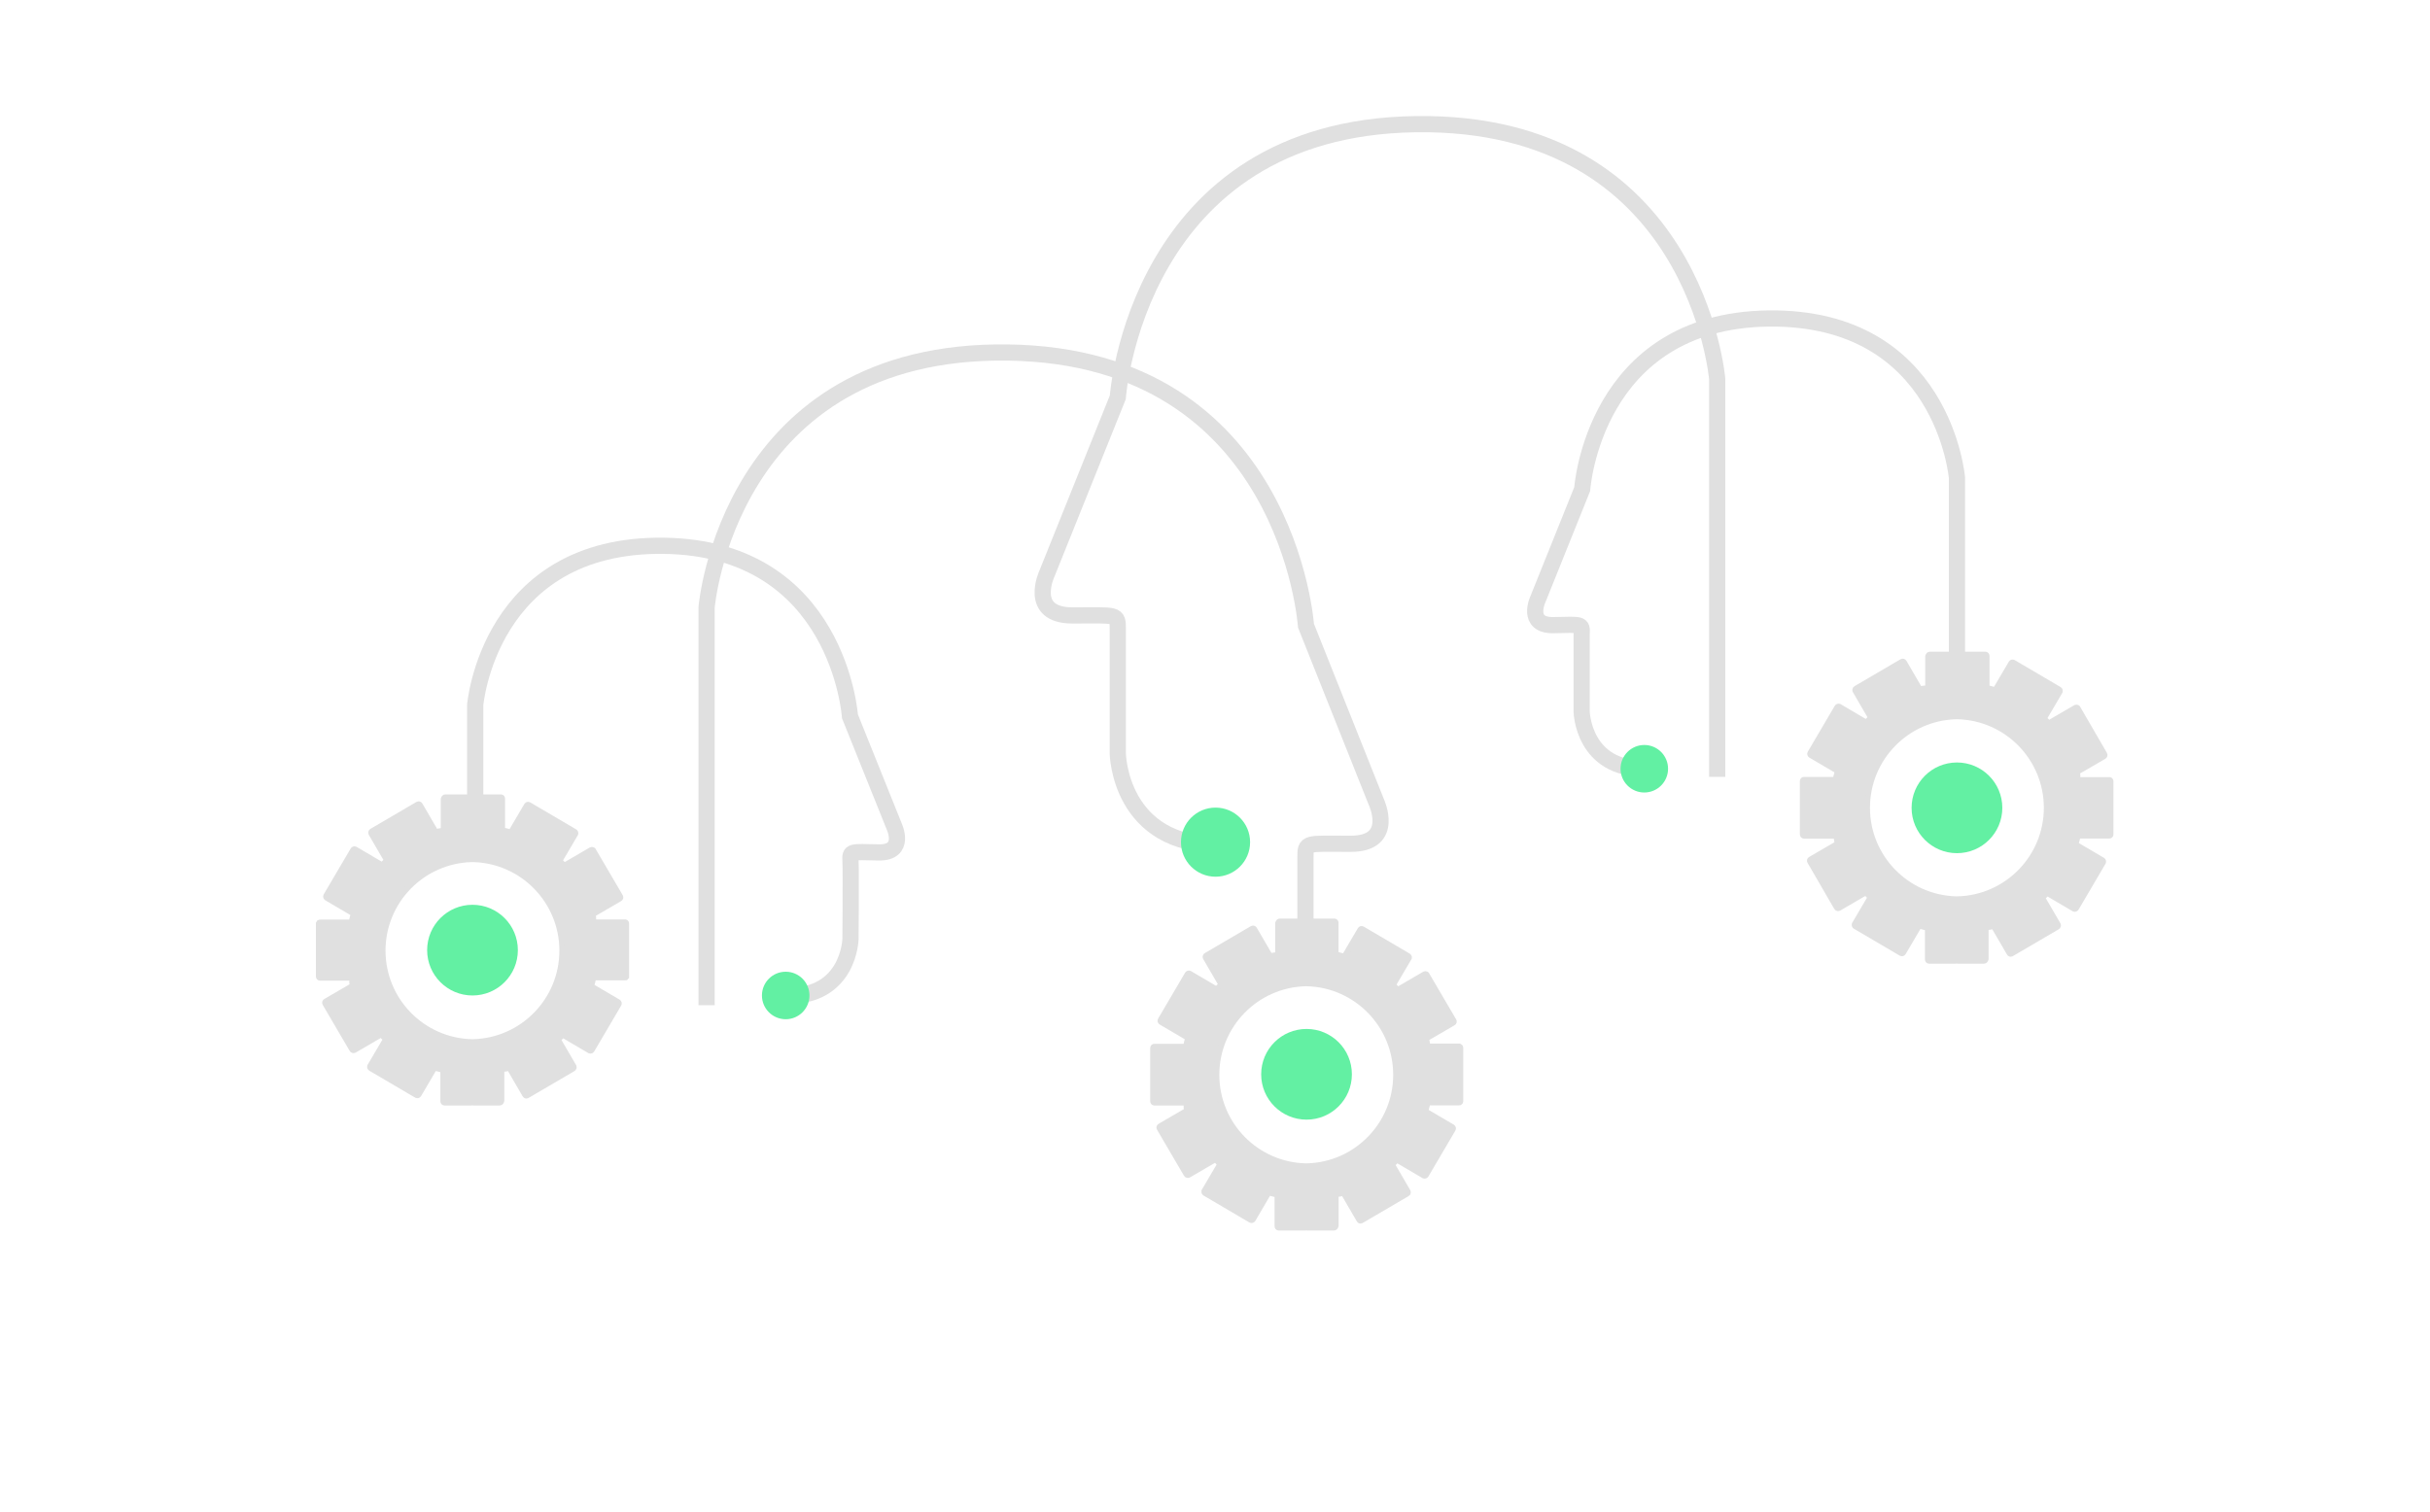
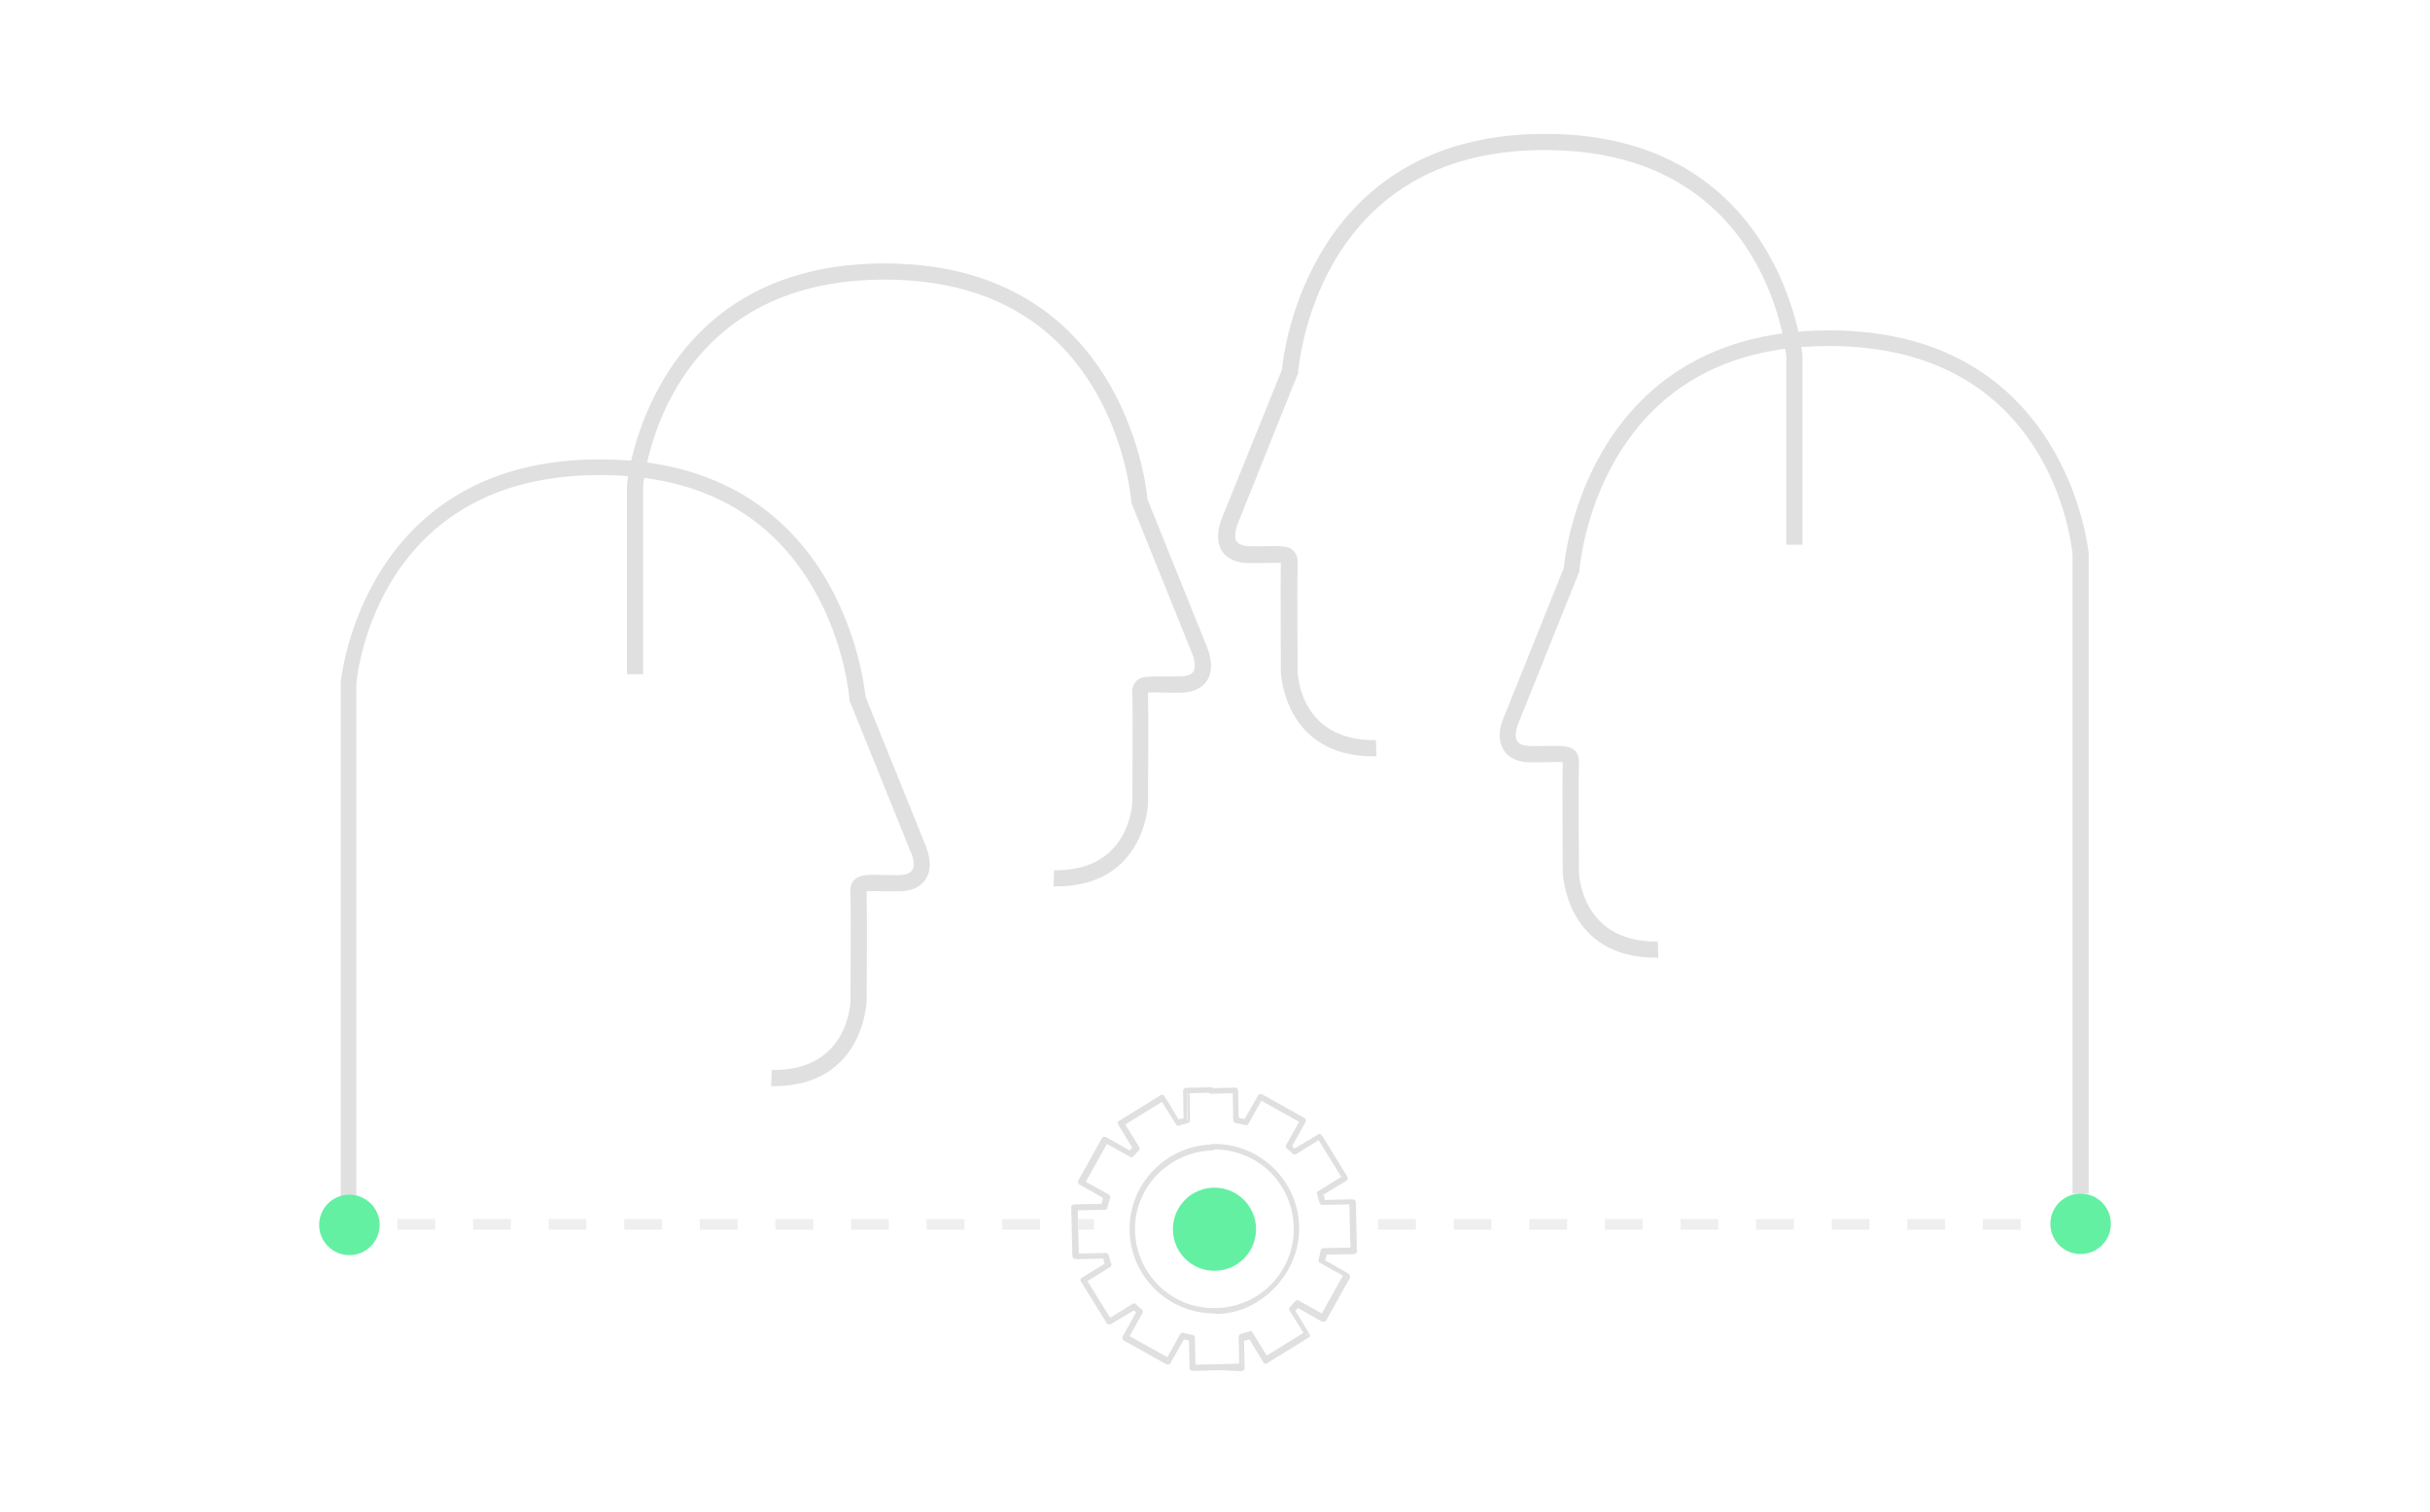
- <svg xmlns="http://www.w3.org/2000/svg" id="Layer_1" data-name="Layer 1" viewBox="0 0 450 280">
-   <defs>
-     <style>.cls-1{fill:none;stroke-width:3px;}.cls-1,.cls-3{stroke:#e0e0e0;stroke-miterlimit:10;}.cls-2{fill:#62f0a3;}.cls-3{fill:#e0e0e0;}.cls-4{fill:#63f0a3;}</style>
-   </defs>
-   <g id="Group_1606" data-name="Group 1606">
-     <g id="Group_1604" data-name="Group 1604">
-       <g id="Group_1563" data-name="Group 1563">
-         <g id="Group_1562" data-name="Group 1562">
-           <g id="Group_1561" data-name="Group 1561">
-             <path id="Path_1319" data-name="Path 1319" class="cls-1" d="M130.85,186.2V112.5s4-47.9,55.8-47.2,55.2,50.6,55.2,50.6l13,32.6s3.7,7.8-4.7,7.8-8.4-.4-8.4,2.6v23" />
-             <path id="Path_1320" data-name="Path 1320" class="cls-1" d="M318,143.9V70.2S314,22.3,262.2,23,207,73.6,207,73.6l-13.1,32.6s-3.7,7.8,4.7,7.8,8.4-.4,8.4,2.6v23s.3,17.2,19.1,16.9" />
-             <path id="Path_1320-2" data-name="Path 1320-2" class="cls-1" d="M88,156.51V130.6s2.5-29.9,34.9-29.5,34.5,31.6,34.5,31.6l8.2,20.4s2.3,4.9-2.9,4.8-5.3-.3-5.2,1.6,0,14.4,0,14.4-.2,10.8-11.9,10.6" />
+ <svg xmlns="http://www.w3.org/2000/svg" version="1.1" id="Layer_1" x="0px" y="0px" viewBox="0 0 450 280" style="enable-background:new 0 0 450 280;" xml:space="preserve">
+   <style type="text/css">
+ 	.st0{fill:#E0E0E0;}
+ 	.st1{fill:#63F0A3;}
+ 	.st2{opacity:0.5;}
+ </style>
+   <g>
+     <g>
+       <g id="Group_1606_4_" transform="translate(-815.448 -3541.5)">
+         <g id="Group_1604_4_">
+           <g id="Group_1563_4_" transform="translate(0 -16)">
+             <g id="Group_1562_4_" transform="translate(8 9)">
+               <g id="Group_1561_4_" transform="translate(814.246 3550)">
+                 <g id="Path_1320-2_1_">
+                   <path class="st0" d="M59.3,225.2h-3l0-100.2c0-0.4,4-42,48.9-41.4c43.1,0.5,47.9,40.5,48.3,44l11.1,27.5          c0.1,0.3,1.7,3.8,0,6.3c-1,1.5-2.8,2.3-5.4,2.2l-1.8,0c-1.6,0-3.1-0.1-3.7,0c0,0.2,0,0.5,0,0.6c0.1,2.6,0,18.9,0,19.6          c0,0.2-0.5,15.9-17.2,15.9c-0.2,0-0.3,0-0.5,0l0.1-3c0.1,0,0.3,0,0.4,0c13.8,0,14.2-12.4,14.2-12.9c0-0.2,0.1-16.9,0-19.4          c-0.1-1-0.1-2.1,0.7-2.9c1-1,2.2-1,6.1-0.9l1.8,0c1,0,2.3-0.1,2.8-0.9c0.7-1,0-3-0.3-3.5l-11.3-28l0-0.2          c0-0.1-0.8-10.5-6.8-20.7c-8-13.6-20.9-20.6-38.6-20.8c-0.3,0-0.6,0-0.9,0c-40.8,0-44.8,36.3-45,38.6V225.2z" />
+                 </g>
+               </g>
+             </g>
          </g>
-           <path id="Path_1320-3" data-name="Path 1320-3" class="cls-1" d="M362.4,132.68V88.5S359.9,58.6,327.5,59,293,90.6,293,90.6L284.8,111s-2.3,4.9,2.9,4.8,5.3-.3,5.2,1.6v14.4s.2,10.8,11.9,10.6" />
        </g>
-         <circle id="Ellipse_79" data-name="Ellipse 79" class="cls-2" cx="87.5" cy="176" r="6.4" />
-         <circle id="Ellipse_81" data-name="Ellipse 81" class="cls-2" cx="225.1" cy="156" r="6.4" />
-         <circle id="Ellipse_82" data-name="Ellipse 82" class="cls-2" cx="145.5" cy="184.4" r="4.4" />
-         <circle id="Ellipse_85" data-name="Ellipse 85" class="cls-2" cx="304.5" cy="142.4" r="4.4" />
+       </g>
+       <g id="Group_1606_1_" transform="translate(-815.448 -3541.5)">
+         <g id="Group_1604_1_">
+           <g id="Group_1563_1_" transform="translate(0 -16)">
+             <g id="Group_1562_1_" transform="translate(8 9)">
+               <g id="Group_1561_1_" transform="translate(814.246 3550)">
+                 <g id="Path_1320-2_17_">
+                   <path class="st0" d="M188.8,162.7c-0.2,0-0.3,0-0.5,0l0.1-3c0.1,0,0.3,0,0.4,0c13.6,0,14.1-12.3,14.1-12.8          c0-0.1,0.1-16.8,0-19.3c-0.1-1-0.1-2.1,0.7-2.9c0.9-1,2.2-0.9,6-0.9l1.8,0c1,0,2.3-0.1,2.8-0.9c0.6-1,0-2.9-0.3-3.5          l-11.2-27.8l0-0.2c0-0.1-0.8-10.4-6.7-20.5c-7.9-13.5-20.8-20.4-38.2-20.6c-41.2-0.5-45.3,36-45.5,38.3v34.8h-3l0-35          c0-0.4,4-41.6,48.5-41.1c42.7,0.5,47.6,40.1,47.9,43.7l11,27.3c0.1,0.3,1.7,3.8,0,6.3c-1,1.5-2.8,2.3-5.4,2.2l-1.8,0          c-1.6,0-3-0.1-3.7,0c0,0.2,0,0.4,0,0.6c0.1,2.6,0,18.8,0,19.5C205.9,147.1,205.4,162.7,188.8,162.7z" />
+                 </g>
+               </g>
+             </g>
+           </g>
+         </g>
+       </g>
+       <g id="Group_1606_3_" transform="translate(-815.448 -3541.5)">
+         <g id="Group_1604_3_">
+           <g id="Group_1563_3_" transform="translate(0 -16)">
+             <g id="Group_1562_3_" transform="translate(8 9)">
+               <g id="Group_1561_3_" transform="translate(814.246 3550)">
+                 <g id="Path_1320-2_19_">
+                   <path class="st0" d="M380,219.6h-3V101.2c-0.2-2.3-4.2-38.6-45-38.6c-0.3,0-0.6,0-0.9,0c-17.6,0.2-30.6,7.2-38.6,20.8          c-6,10.2-6.8,20.6-6.8,20.7l0,0.2l-11.2,27.9c-0.3,0.7-1,2.6-0.3,3.6c0.5,0.8,1.8,0.9,2.8,0.9l1.8,0          c3.8-0.1,5.1-0.1,6.1,0.9c0.8,0.8,0.7,1.9,0.7,2.9c-0.1,2.5,0,19.3,0,19.5c0,0.5,0.5,12.9,14.2,12.9c0.1,0,0.3,0,0.4,0          l0.1,3c-0.2,0-0.3,0-0.5,0c-16.7,0-17.2-15.7-17.2-15.9c0-0.7-0.1-17.1,0-19.7c0-0.2,0-0.4,0-0.6c-0.7-0.1-2.1,0-3.7,0          l-1.8,0c-2.6,0.1-4.4-0.7-5.4-2.2c-1.7-2.6-0.1-6,0.1-6.4l11-27.4c0.3-3.6,5.2-43.5,48.3-44c0.3,0,0.6,0,0.9,0          c44,0,48,41,48,41.4l0,0.1V219.6z" />
+                 </g>
+               </g>
+             </g>
+           </g>
+         </g>
+       </g>
+       <g id="Group_1606_2_" transform="translate(-815.448 -3541.5)">
+         <g id="Group_1604_2_">
+           <g id="Group_1563_2_" transform="translate(0 -16)">
+             <g id="Group_1562_2_" transform="translate(8 9)">
+               <g id="Group_1561_2_" transform="translate(814.246 3550)">
+                 <g id="Path_1320-2_18_">
+                   <path class="st0" d="M247.5,138.6c-16.6,0-17.1-15.6-17.1-15.7c0-0.7-0.1-16.9,0-19.5c0-0.2,0-0.4,0-0.6          c-0.7-0.1-2.1,0-3.7,0l-1.8,0c-2.5,0.1-4.4-0.7-5.4-2.2c-1.6-2.5-0.1-6,0.1-6.4L230.6,67c0.3-3.6,5.2-43.2,47.9-43.7          c0.3,0,0.6,0,0.9,0c43.7,0,47.6,40.7,47.6,41.1l0,0.1v34.9h-3V64.6c-0.2-2.3-4.2-38.3-44.6-38.3c-0.3,0-0.6,0-0.9,0          c-17.5,0.2-30.3,7.2-38.2,20.6c-5.9,10.1-6.7,20.4-6.7,20.5l0,0.2l-11.1,27.7c-0.3,0.7-0.9,2.6-0.3,3.5          c0.5,0.7,1.8,0.9,2.8,0.9l1.8,0c3.8-0.1,5.1-0.1,6,0.9c0.8,0.8,0.7,1.9,0.7,2.9c-0.1,2.5,0,19.1,0,19.3          c0,0.5,0.4,13,14.5,12.8l0.1,3C247.8,138.6,247.7,138.6,247.5,138.6z" />
+                 </g>
+               </g>
+             </g>
+           </g>
+         </g>
      </g>
    </g>
+     <g>
+       <g id="Group_1565_14_" transform="translate(1401.34 3545)">
+         <g id="Group_1558_14_" transform="translate(0 0)">
+           <g id="Group_1554_14_">
+             <g id="Group_1551_14_">
+               <g id="Path_607_14_">
+                 <g>
+                   <path class="st0" d="M-1176.1-3302.4c0.2,0,0.3,0.1,0.3,0.2c0,0.2-0.1,0.3-0.2,0.3l0,0" />
+                   <path class="st0" d="M-1176.1-3301.6l0-1c0,0,0,0,0,0c0.3,0,0.5,0.2,0.5,0.5c0,0.1,0,0.3-0.1,0.4          C-1175.8-3301.7-1176-3301.6-1176.1-3301.6z" />
+                 </g>
+               </g>
+             </g>
+             <g id="Group_1553_14_" transform="translate(100.742 0.001)">
+               <g id="Group_1550_14_">
+                 <g id="Path_606-2_14_">
+                   <g>
+                     <path class="st0" d="M-1272-3291.5l-4.5,0.1c-0.2,0-0.3-0.1-0.3-0.2s0.1-0.3,0.2-0.3l4.2-0.1l-0.1-5.2           c0-0.1,0.1-0.2,0.2-0.3c0.2-0.1,0.4-0.1,0.6-0.2c0.1,0,0.2-0.1,0.3-0.1l0,0c0.1,0,0.1,0,0.2,0c0.1,0,0.2-0.1,0.3-0.1           c0.1,0,0.2-0.1,0.3-0.1c0.1,0,0.2,0,0.3,0.1l2.7,4.5l7.3-4.4l-2.7-4.5c-0.1-0.1-0.1-0.2,0-0.3l1-1.1           c0.1-0.1,0.2-0.1,0.3-0.1l4.5,2.6l4.2-7.4l-4.5-2.6c-0.1,0-0.2-0.2-0.1-0.3c0.1-0.3,0.1-0.5,0.2-0.9l0.2-0.9           c0-0.1,0.1-0.2,0.3-0.2l5.2-0.1l-0.2-8.5l-5.2,0.1c-0.1,0-0.2-0.1-0.3-0.2l0,0c-0.1-0.2-0.1-0.4-0.2-0.6           c0-0.1-0.1-0.2-0.1-0.3l0,0c0-0.1,0-0.1,0-0.2c0-0.1-0.1-0.2-0.1-0.3c0-0.1-0.1-0.2-0.1-0.3c0-0.1,0-0.2,0.1-0.3l4.5-2.7           l-4.4-7.3l-4.5,2.7c-0.1,0.1-0.2,0.1-0.3,0l-0.2-0.1c-0.1-0.1-0.2-0.1-0.2-0.3l-0.7-0.7c-0.1-0.1-0.1-0.2-0.1-0.3l2.6-4.5           l-7.4-4.2l-2.6,4.5c0,0.1-0.2,0.2-0.3,0.1c-0.3-0.1-0.6-0.2-0.9-0.2l-0.9-0.2c-0.1,0-0.2-0.1-0.2-0.3l-0.1-5.3l-4.2,0.1           c-0.2,0-0.3-0.1-0.3-0.2s0.1-0.3,0.2-0.3l4.5-0.1c0.2,0,0.3,0.1,0.3,0.2l0.1,5.3l0.7,0.2c0.2,0,0.5,0.1,0.7,0.2l2.6-4.6           c0.1-0.1,0.2-0.2,0.4-0.1l7.8,4.4c0.1,0,0.1,0.1,0.1,0.2c0,0.1,0,0.1,0,0.2l-2.6,4.6l0.6,0.5l0,0c0.1,0.1,0.1,0.2,0.2,0.2           l0,0l4.5-2.7c0.1,0,0.1-0.1,0.2,0s0.1,0,0.2,0.1l4.7,7.7c0.1,0.1,0,0.3-0.1,0.4l-4.5,2.7c0,0,0,0.1,0,0.1           c0,0.1,0.1,0.2,0.1,0.3c0,0,0,0.1,0,0.1l0,0c0,0.1,0.1,0.1,0.1,0.2c0,0,0,0.1,0,0.2l0,0c0,0.2,0.1,0.3,0.1,0.4l5.3-0.1           c0.2,0,0.3,0.1,0.3,0.2l0.2,9c0,0.2-0.1,0.3-0.2,0.3l-5.3,0.1l-0.2,0.7c-0.1,0.3-0.1,0.5-0.2,0.7l4.6,2.6           c0.1,0.1,0.2,0.2,0.1,0.4l-4.4,7.8c0,0.1-0.1,0.1-0.2,0.1c-0.1,0-0.1,0-0.2,0l-4.6-2.6l-0.8,0.8l2.7,4.5           c0,0.1,0.1,0.1,0,0.2s0,0.1-0.1,0.2l-7.7,4.7c-0.1,0.1-0.3,0-0.4-0.1l-2.7-4.5c0,0-0.1,0-0.1,0c-0.1,0-0.2,0.1-0.3,0.1           c0,0-0.1,0-0.1,0l0,0c-0.1,0-0.1,0.1-0.2,0.1c0,0-0.1,0-0.2,0l0,0c-0.2,0-0.3,0.1-0.4,0.1l0.1,5.3           C-1271.8-3291.6-1271.9-3291.5-1272-3291.5z" />
+                     <path class="st0" d="M-1276.5-3291.2c-0.1,0-0.3,0-0.4-0.1c-0.1-0.1-0.1-0.2-0.2-0.4c0-0.1,0-0.3,0.1-0.4           c0.1-0.1,0.2-0.1,0.4-0.2l4-0.1l-0.1-5c0-0.2,0.2-0.5,0.4-0.5c0.1,0,0.2-0.1,0.3-0.1c0.1,0,0.2-0.1,0.3-0.1           c0.1,0,0.2-0.1,0.3-0.1c0.1,0,0.2,0,0.2,0l0.2-0.1c0,0,0.1,0,0.1,0c0.1,0,0.1-0.1,0.2-0.1c0.2-0.1,0.5,0,0.6,0.3l2.6,4.2           l6.8-4.2l-2.6-4.2c-0.1-0.2-0.1-0.5,0.1-0.6l1-1.1c0.2-0.2,0.4-0.2,0.6-0.1l4.3,2.4l3.9-7l-4.3-2.4           c-0.2-0.1-0.3-0.4-0.2-0.6l0.1-0.3c0-0.2,0.1-0.3,0.1-0.5l0.2-0.9c0-0.2,0.2-0.4,0.5-0.4l5-0.1l-0.2-8l-5,0.1           c-0.2,0-0.5-0.2-0.5-0.4l-0.1-0.2c0-0.1-0.1-0.3-0.1-0.4c0-0.1-0.1-0.2-0.1-0.3c0-0.1,0-0.2,0-0.2l-0.1-0.2           c0,0,0-0.1,0-0.1c0-0.1-0.1-0.1-0.1-0.2c-0.1-0.2,0-0.5,0.3-0.6l4.2-2.6l-4.2-6.8l-4.2,2.6c-0.2,0.1-0.5,0.1-0.6-0.1           l-0.1-0.1c-0.1-0.1-0.2-0.2-0.3-0.3l-0.7-0.6c-0.2-0.2-0.2-0.4-0.1-0.6l2.4-4.3l-7-3.9l-2.4,4.3c-0.1,0.2-0.4,0.3-0.6,0.2           c-0.1,0-0.3-0.1-0.4-0.1c-0.2,0-0.3-0.1-0.5-0.1l-0.9-0.2c-0.2,0-0.4-0.2-0.4-0.5l-0.1-5l-4,0.1c-0.3,0-0.5-0.2-0.5-0.5           c0-0.3,0.2-0.5,0.5-0.5l4.5-0.1c0,0,0,0,0,0c0.3,0,0.5,0.2,0.5,0.5l0.1,5.1l0.7,0.1c0.1,0,0.3,0.1,0.4,0.1l2.5-4.4           c0.1-0.2,0.4-0.3,0.7-0.2l7.9,4.4c0.1,0.1,0.2,0.2,0.2,0.3c0.1,0.1,0,0.3,0,0.4l-2.5,4.5l0.4,0.4c0.1,0.1,0.1,0.1,0.1,0.1           l4.3-2.6c0.2-0.1,0.3-0.1,0.4-0.1c0.1,0,0.2,0.1,0.3,0.3l4.7,7.6c0.1,0.1,0.1,0.3,0.1,0.4c0,0.1-0.1,0.2-0.2,0.3l-4.3,2.6           c0,0,0,0,0,0c0,0.1,0.1,0.1,0.1,0.2l0,0.1c0,0.1,0.1,0.2,0.1,0.3c0,0,0,0.1,0,0.2c0,0.1,0,0.1,0.1,0.2l5.1-0.1           c0.1,0,0.3,0,0.4,0.1c0.1,0.1,0.1,0.2,0.2,0.4l0.2,9c0,0.1,0,0.3-0.1,0.4c-0.1,0.1-0.2,0.1-0.4,0.2l-5.1,0.1l-0.2,0.8           c0,0.1-0.1,0.2-0.1,0.3l4.4,2.5c0.2,0.1,0.3,0.4,0.2,0.7l-4.4,7.9c-0.1,0.1-0.2,0.2-0.3,0.2c-0.2,0.1-0.3,0-0.4,0l-0.1,0           l-4.4-2.5l-0.5,0.5l2.6,4.3c0.1,0.1,0.1,0.3,0.1,0.4c0,0.1-0.1,0.2-0.3,0.3l-7.6,4.7c-0.1,0.1-0.2,0.1-0.4,0.1           c-0.1,0-0.3-0.1-0.3-0.2l-2.6-4.3c0,0,0,0,0,0c-0.1,0-0.1,0.1-0.2,0.1l-0.1,0c-0.1,0-0.2,0.1-0.3,0.1c0,0-0.1,0-0.2,0           c-0.1,0-0.1,0-0.2,0.1l0.1,5.1l0,0c-0.1,0.3-0.3,0.5-0.6,0.5L-1276.5-3291.2C-1276.5-3291.2-1276.5-3291.2-1276.5-3291.2z            M-1272.1-3297.3C-1272.1-3297.3-1272.1-3297.3-1272.1-3297.3l0,5.5l-4.5,0.1l4.5-0.1c0,0,0,0,0,0c0,0,0,0,0.1-0.1           L-1272.1-3297.3z M-1262.7-3302.4L-1262.7-3302.4l2.8,4.7l0.1,0L-1262.7-3302.4z M-1256.9-3300.9L-1256.9-3300.9           C-1256.9-3300.9-1256.8-3300.9-1256.9-3300.9l4.4-7.9l-4.8-2.7l0,0.1l4.8,2.7L-1256.9-3300.9z M-1256.8-3313l-0.2,0.7           c-0.1,0.2-0.1,0.4-0.2,0.5l-0.1,0.2l0-0.1c0-0.1,0.1-0.3,0.1-0.5L-1256.8-3313z M-1251.5-3322.3l0.2,9L-1251.5-3322.3           l-5.5,0.1l0-0.2c0,0,0-0.1,0-0.2c0-0.1-0.1-0.2-0.1-0.3l0-0.2c0,0,0-0.1,0-0.1l0-0.1v-0.1c0-0.1,0-0.1,0-0.2           c0-0.1,0-0.1-0.1-0.2l0-0.1l0,0c0,0,0,0,0-0.1l0-0.1l4.6-2.8l-4.7-7.7l-4.7,2.8l-0.1-0.1c-0.1-0.1-0.1-0.1-0.1-0.2           c0,0-0.1-0.1-0.1-0.1l-0.7-0.7l0,0l0.7,0.7c0.1,0.1,0.2,0.2,0.2,0.2l0.2,0.2l4.7-2.8l4.7,7.7l-4.7,2.9c0,0.1,0,0.1,0,0.2           c0,0.1,0,0.1,0.1,0.2l0.1,0.5c0,0.1,0,0.2,0,0.3c0,0.2,0.1,0.3,0.1,0.4l0.1,0.3L-1251.5-3322.3z M-1273-3343.1l0.1,5.5           l0.9,0.2c0.1,0,0.3,0.1,0.5,0.1c0.1,0,0.3,0.1,0.4,0.1l2.7-4.8l7.8,4.4l0,0c0,0,0,0,0,0c0,0,0,0,0,0l-7.8-4.4l-2.7,4.8           l-0.2-0.1c-0.2-0.1-0.4-0.1-0.6-0.2l-1-0.2L-1273-3343.1l-4.5,0.1L-1273-3343.1z" />
+                   </g>
+                 </g>
+                 <g id="Path_607-2_14_">
+                   <g>
+                     <path class="st0" d="M-1276.7-3301.9c-0.2,0-0.3-0.1-0.3-0.2s0.1-0.3,0.2-0.3c8.2-0.2,14.8-7,14.6-15.2           c-0.2-8.2-7-14.8-15.2-14.6c-0.2,0-0.3-0.1-0.3-0.2s0.1-0.3,0.2-0.3c8.5-0.2,15.5,6.6,15.7,15.1           C-1261.5-3309.1-1268.2-3302.1-1276.7-3301.9z" />
+                     <path class="st0" d="M-1276.7-3301.6c-0.1,0-0.3,0-0.4-0.1c-0.1-0.1-0.1-0.2-0.2-0.4s0-0.3,0.1-0.4           c0.1-0.1,0.2-0.1,0.4-0.2c8.1-0.2,14.5-6.9,14.3-15c-0.1-3.9-1.7-7.6-4.5-10.3s-6.5-4.1-10.4-4.1c-0.2,0-0.3,0-0.4-0.1           s-0.1-0.2-0.2-0.4c0-0.3,0.2-0.5,0.5-0.5c0.1,0,0.2,0,0.3,0c8.5,0,15.5,6.8,15.7,15.3c0.1,4.2-1.5,8.1-4.4,11.2           S-1272.6-3301.7-1276.7-3301.6L-1276.7-3301.6C-1276.7-3301.6-1276.7-3301.6-1276.7-3301.6z M-1277.1-3332.5           c3.9,0,7.7,1.5,10.5,4.2c2.9,2.8,4.6,6.6,4.7,10.6c0.2,8.4-6.5,15.3-14.8,15.5l0,0.3l0-0.2c4-0.1,7.8-1.7,10.6-4.7           c2.8-2.9,4.3-6.8,4.2-10.8c-0.1-4-1.7-7.8-4.7-10.6c-2.9-2.8-6.8-4.3-10.8-4.2C-1277.3-3332.5-1277.2-3332.5-1277.1-3332.5           z" />
+                   </g>
+                 </g>
+               </g>
+             </g>
+           </g>
+         </g>
+       </g>
+       <g id="Group_1565_13_" transform="translate(1401.34 3545)">
+         <g id="Group_1558_13_" transform="translate(0 0)">
+           <g id="Group_1554_13_">
+             <g id="Group_1551_13_">
+               <g id="Path_607_13_">
+                 <g>
+                   <path class="st0" d="M-1176.7-3332.3c-0.2,0-0.3-0.1-0.3-0.2c0-0.2,0.1-0.3,0.2-0.3l0,0" />
+                   <path class="st0" d="M-1176.7-3332c-0.3,0-0.5-0.2-0.5-0.5c0-0.3,0.2-0.5,0.5-0.5L-1176.7-3332          C-1176.7-3332-1176.7-3332-1176.7-3332z" />
+                 </g>
+               </g>
+             </g>
+             <g id="Group_1553_13_" transform="translate(100.742 0.001)">
+               <g id="Group_1550_13_">
+                 <g id="Path_606-2_13_">
+                   <g>
+                     <path class="st0" d="M-1282.3-3343.1l4.5-0.1c0.2,0,0.3,0.1,0.3,0.2s-0.1,0.3-0.2,0.3l-4.2,0.1l0.1,5.2           c0,0.1-0.1,0.2-0.2,0.3c-0.2,0.1-0.4,0.1-0.6,0.2c-0.1,0-0.2,0.1-0.3,0.1l0,0c-0.1,0-0.1,0-0.2,0c-0.1,0-0.2,0.1-0.3,0.1           c-0.1,0-0.2,0.1-0.3,0.1c-0.1,0-0.2,0-0.3-0.1l-2.7-4.5l-7.3,4.4l2.7,4.5c0.1,0.1,0.1,0.2,0,0.3l-1,1.1           c-0.1,0.1-0.2,0.1-0.3,0.1l-4.5-2.6l-4.2,7.4l4.5,2.6c0.1,0,0.2,0.2,0.1,0.3c-0.1,0.3-0.1,0.5-0.2,0.9l-0.2,0.9           c0,0.1-0.1,0.2-0.3,0.2l-5.2,0.1l0.2,8.5l5.2-0.1c0.1,0,0.2,0.1,0.3,0.2l0,0c0.1,0.2,0.1,0.4,0.2,0.6           c0,0.1,0.1,0.2,0.1,0.3l0,0c0,0.1,0,0.1,0,0.2c0,0.1,0.1,0.2,0.1,0.3s0.1,0.2,0.1,0.3c0,0.1,0,0.2-0.1,0.3l-4.5,2.7           l4.4,7.3l4.5-2.7c0.1-0.1,0.2-0.1,0.3,0l0.2,0.1c0.1,0.1,0.2,0.1,0.2,0.3l0.7,0.7c0.1,0.1,0.1,0.2,0.1,0.3l-2.6,4.5           l7.4,4.2l2.6-4.5c0-0.1,0.2-0.2,0.3-0.1c0.3,0.1,0.6,0.2,0.9,0.2l0.9,0.2c0.1,0,0.2,0.1,0.2,0.3l0.1,5.3l4.2-0.1           c0.2,0,0.3,0.1,0.3,0.2s-0.1,0.3-0.2,0.3l-4.5,0.1c-0.2,0-0.3-0.1-0.3-0.2l-0.1-5.3l-0.7-0.2c-0.2,0-0.5-0.1-0.7-0.2           l-2.6,4.6c-0.1,0.1-0.2,0.2-0.4,0.1l-7.8-4.4c-0.1,0-0.1-0.1-0.1-0.2c0-0.1,0-0.1,0-0.2l2.6-4.6l-0.6-0.5l0,0           c-0.1-0.1-0.1-0.2-0.2-0.2l0,0l-4.5,2.7c-0.1,0-0.1,0.1-0.2,0c-0.1,0-0.1,0-0.2-0.1l-4.7-7.7c-0.1-0.1,0-0.3,0.1-0.4           l4.5-2.7c0,0,0-0.1,0-0.1c0-0.1-0.1-0.2-0.1-0.3c0,0,0-0.1,0-0.1l0,0c0-0.1-0.1-0.1-0.1-0.2c0,0,0-0.1,0-0.2l0,0           c0-0.2-0.1-0.3-0.1-0.4l-5.3,0.1c-0.2,0-0.3-0.1-0.3-0.2l-0.2-9c0-0.2,0.1-0.3,0.2-0.3l5.3-0.1l0.2-0.7           c0.1-0.3,0.1-0.5,0.2-0.7l-4.6-2.6c-0.1-0.1-0.2-0.2-0.1-0.4l4.4-7.8c0-0.1,0.1-0.1,0.2-0.1c0.1,0,0.1,0,0.2,0l4.6,2.6           l0.8-0.8l-2.7-4.5c0-0.1-0.1-0.1,0-0.2c0-0.1,0-0.1,0.1-0.2l7.7-4.7c0.1-0.1,0.3,0,0.4,0.1l2.7,4.5c0,0,0.1,0,0.1,0           c0.1,0,0.2-0.1,0.3-0.1c0,0,0.1,0,0.1,0l0,0c0.1,0,0.1-0.1,0.2-0.1c0,0,0.1,0,0.2,0l0,0c0.2,0,0.3-0.1,0.4-0.1l-0.1-5.3           C-1282.5-3343-1282.4-3343.1-1282.3-3343.1z" />
+                     <path class="st0" d="M-1281.3-3291.1c-0.3,0-0.5-0.2-0.5-0.5l-0.1-5.1l-0.6-0.1c-0.1,0-0.3-0.1-0.4-0.1l-2.5,4.4           c-0.1,0.2-0.4,0.3-0.7,0.2l-7.9-4.4c-0.1-0.1-0.2-0.2-0.2-0.3c-0.1-0.1,0-0.3,0-0.4l2.5-4.5l-0.4-0.4           c-0.1-0.1-0.1-0.1-0.1-0.1l-4.3,2.6c-0.1,0.1-0.3,0.1-0.4,0.1c-0.1,0-0.2-0.1-0.3-0.3l-4.7-7.6c-0.1-0.1-0.1-0.3-0.1-0.4           c0-0.1,0.1-0.2,0.2-0.3l4.3-2.6c0,0,0,0,0,0c0-0.1-0.1-0.1-0.1-0.2l0-0.1c0-0.1-0.1-0.2-0.1-0.3c0,0,0-0.1,0-0.2           c0-0.1,0-0.1-0.1-0.2l-5.1,0.1c0,0,0,0,0,0c-0.1,0-0.3,0-0.4-0.1c-0.1-0.1-0.1-0.2-0.2-0.4l-0.2-9c0-0.1,0-0.3,0.1-0.4           c0.1-0.1,0.2-0.1,0.4-0.2l5.1-0.1l0.2-0.8c0-0.1,0.1-0.2,0.1-0.3l-4.4-2.5c-0.2-0.1-0.3-0.4-0.2-0.7l4.4-7.9           c0-0.1,0.2-0.2,0.2-0.2c0.2-0.1,0.3,0,0.4,0l0.1,0l4.4,2.5l0.5-0.5l-2.6-4.3c-0.1-0.1-0.1-0.3-0.1-0.4           c0-0.1,0.1-0.2,0.3-0.3l7.6-4.7c0.1-0.1,0.2-0.1,0.4-0.1c0.1,0,0.3,0.1,0.3,0.2l2.6,4.4c0,0,0,0,0,0c0.1,0,0.1-0.1,0.2-0.1           l0.1,0c0.1,0,0.2-0.1,0.3-0.1c0,0,0.1,0,0.2,0c0.1,0,0.1,0,0.2-0.1l-0.1-5.1l0,0c0.1-0.3,0.3-0.5,0.6-0.5l4.5-0.1           c0.2,0,0.3,0,0.4,0.1c0.1,0.1,0.1,0.2,0.2,0.4c0,0.3-0.2,0.5-0.5,0.5l-4,0.1l0.1,5c0,0.3-0.2,0.5-0.4,0.5           c-0.1,0-0.2,0.1-0.3,0.1c-0.1,0-0.2,0.1-0.3,0.1c-0.1,0-0.2,0.1-0.3,0.1c-0.1,0-0.2,0-0.2,0l-0.2,0.1c0,0-0.1,0-0.1,0           c-0.1,0-0.1,0.1-0.2,0.1c-0.2,0.1-0.5,0-0.6-0.2l-2.6-4.2l-6.8,4.2l2.6,4.2c0.1,0.2,0.1,0.5-0.1,0.6l-1,1.1           c-0.2,0.2-0.4,0.2-0.6,0.1l-4.3-2.4l-3.9,7l4.3,2.4c0.2,0.1,0.3,0.4,0.2,0.6l-0.1,0.3c0,0.2-0.1,0.4-0.2,0.6l-0.2,0.9           c0,0.2-0.2,0.4-0.5,0.4l-5,0.1l0.2,8l5-0.1c0.2,0,0.5,0.2,0.5,0.4l0.1,0.2c0,0.1,0.1,0.3,0.1,0.4c0,0.1,0.1,0.2,0.1,0.3           c0,0.1,0,0.1,0,0.2l0.1,0.2c0,0,0,0.1,0,0.1c0,0.1,0.1,0.1,0.1,0.2c0.1,0.2,0,0.5-0.2,0.6l-4.2,2.6l4.2,6.8l4.2-2.6           c0.2-0.1,0.5-0.1,0.6,0.1l0.1,0.1c0.1,0.1,0.2,0.2,0.3,0.3l0.7,0.6c0.2,0.2,0.2,0.4,0.1,0.6l-2.4,4.3l7,3.9l2.4-4.3           c0.1-0.2,0.4-0.3,0.6-0.2c0.1,0,0.3,0.1,0.4,0.1c0.2,0,0.3,0.1,0.4,0.1l0.9,0.2c0.2,0,0.4,0.2,0.4,0.5l0.1,5l4-0.1           c0.3,0,0.5,0.2,0.5,0.5c0,0.1,0,0.3-0.1,0.4c-0.1,0.1-0.2,0.1-0.4,0.2L-1281.3-3291.1           C-1281.3-3291.1-1281.3-3291.1-1281.3-3291.1z M-1283.2-3297.5l0.2,0.1c0.2,0.1,0.4,0.1,0.6,0.2l1,0.2l0.1,5.5l4.5-0.1           l-4.5,0.1l-0.1-5.5l-0.9-0.2c-0.1,0-0.3-0.1-0.4-0.1C-1282.9-3297.5-1283.1-3297.5-1283.2-3297.5l-2.7,4.7l-7.8-4.4l0,0           l0,0c0,0,0,0,0,0c0,0,0,0,0,0l7.8,4.4L-1283.2-3297.5z M-1293.8-3297.1L-1293.8-3297.1L-1293.8-3297.1z M-1293.8-3297.2           C-1293.8-3297.2-1293.8-3297.2-1293.8-3297.2C-1293.8-3297.2-1293.8-3297.2-1293.8-3297.2z M-1297.3-3312.4l0,0.2           c0,0,0,0.1,0,0.2c0,0.1,0.1,0.2,0.1,0.3l0,0.2c0,0,0,0.1,0,0.1l0,0.1c0,0.1,0,0.1,0,0.2c0,0.1,0,0.1,0.1,0.2           c0,0.1,0,0.1,0,0.2l0,0.1l-4.6,2.8l4.7,7.7l4.7-2.8l0.1,0.1c0.1,0.1,0.1,0.1,0.1,0.2c0,0,0.1,0.1,0.1,0.1l0.7,0.7l0,0           l-0.7-0.7c-0.1-0.1-0.2-0.2-0.2-0.3l-0.2-0.1l-4.7,2.8l-4.7-7.7l4.7-2.9c0-0.1,0-0.1,0-0.2c0-0.1,0-0.1-0.1-0.2l-0.1-0.4           l0-0.1c0-0.1,0-0.2,0-0.3c0-0.2-0.1-0.3-0.1-0.4l-0.1-0.3l-5.5,0.2l-0.2-9l0.2,9L-1297.3-3312.4z M-1297.1-3323.2l0,0.1           c0,0.1-0.1,0.3-0.1,0.5l-0.2,0.9l0.2-0.8c0.1-0.2,0.1-0.4,0.2-0.6L-1297.1-3323.2z M-1297.4-3333.8           C-1297.4-3333.8-1297.4-3333.8-1297.4-3333.8l-4.4,7.9l4.8,2.7l0-0.1l-4.8-2.7L-1297.4-3333.8L-1297.4-3333.8z            M-1294.4-3336.9L-1294.4-3336.9l2.8,4.7l0.1-0.1L-1294.4-3336.9z M-1282.3-3342.8l0.1,5.4c0,0,0.1,0,0.1,0l-0.1-5.5           l4.5-0.1l-4.5,0.1c0,0,0,0,0,0S-1282.3-3342.9-1282.3-3342.8z" />
+                   </g>
+                 </g>
+                 <g id="Path_607-2_13_">
+                   <g>
+                     <path class="st0" d="M-1277.5-3332.8c0.2,0,0.3,0.1,0.3,0.2s-0.1,0.3-0.2,0.3c-8.2,0.2-14.8,7-14.6,15.2           c0.2,8.2,7,14.8,15.2,14.6c0.2,0,0.3,0.1,0.3,0.2s-0.1,0.3-0.2,0.3c-8.5,0.2-15.5-6.6-15.7-15.1           C-1292.8-3325.5-1286-3332.6-1277.5-3332.8z" />
+                     <path class="st0" d="M-1277.2-3301.7c-8.5,0-15.5-6.8-15.7-15.3c-0.2-8.6,6.7-15.8,15.3-16h0c0.1,0,0.3,0,0.4,0.1           c0.1,0.1,0.1,0.2,0.2,0.4c0,0.1,0,0.3-0.1,0.4c-0.1,0.1-0.2,0.1-0.4,0.2c-3.9,0.1-7.5,1.7-10.3,4.5           c-2.7,2.8-4.2,6.5-4.1,10.4c0.2,8.1,6.9,14.5,14.9,14.3c0.1,0,0.3,0,0.4,0.1c0.1,0.1,0.1,0.2,0.2,0.4s0,0.3-0.1,0.4           c-0.1,0.1-0.2,0.1-0.4,0.2C-1277-3301.7-1277.1-3301.7-1277.2-3301.7z M-1277.5-3332.5c-8.4,0.2-15,7.1-14.8,15.5           c0.2,8.4,7.1,15,15.5,14.8c-0.1,0-0.2,0-0.3,0c-8.2,0-15-6.6-15.2-14.8c-0.1-4,1.4-7.9,4.2-10.8           C-1285.3-3330.8-1281.6-3332.4-1277.5-3332.5L-1277.5-3332.5z" />
+                   </g>
+                 </g>
+               </g>
+             </g>
+           </g>
+         </g>
+       </g>
+     </g>
+     <g>
+       <circle class="st1" cx="224.9" cy="227.7" r="7.7" />
+     </g>
+     <g class="st2">
+       <g>
+         <path class="st0" d="M384.1,227.8h-2.9v-2h2.9V227.8z M374.2,227.8h-7v-2h7V227.8z M360.2,227.8h-7v-2h7V227.8z M346.2,227.8h-7     v-2h7V227.8z M332.2,227.8h-7v-2h7V227.8z M318.2,227.8h-7v-2h7V227.8z M304.2,227.8h-7v-2h7V227.8z M290.2,227.8h-7v-2h7V227.8z      M276.2,227.8h-7v-2h7V227.8z M262.2,227.8h-7v-2h7V227.8z" />
+       </g>
+     </g>
+     <g class="st2">
+       <g>
+         <path class="st0" d="M202.6,227.8h-2.9v-2h2.9V227.8z M192.6,227.8h-7v-2h7V227.8z M178.6,227.8h-7v-2h7V227.8z M164.6,227.8h-7     v-2h7V227.8z M150.6,227.8h-7v-2h7V227.8z M136.6,227.8h-7v-2h7V227.8z M122.6,227.8h-7v-2h7V227.8z M108.6,227.8h-7v-2h7V227.8z      M94.6,227.8h-7v-2h7V227.8z M80.6,227.8h-7v-2h7V227.8z" />
+       </g>
+     </g>
+     <g>
+       <circle class="st1" cx="64.7" cy="226.9" r="5.6" />
+     </g>
+     <g>
+       <circle class="st1" cx="385.3" cy="226.7" r="5.6" />
+     </g>
  </g>
-   <path class="cls-3" d="M390.65,144.45h-5.8a3.15,3.15,0,0,0-.11-.47h0v-.17a.41.41,0,0,0,0-.22v-.09c0-.14-.09-.25-.11-.36s0-.09,0-.11l5-2.91a.29.29,0,0,0,.11-.4l-4.95-8.53c0-.09-.09-.11-.17-.14a.31.31,0,0,0-.23,0l-5,2.91h0c-.09-.09-.14-.17-.23-.25h0l-.62-.62,2.94-5a.41.41,0,0,0,0-.22.39.39,0,0,0-.14-.17l-8.51-5a.3.3,0,0,0-.39.11l-2.94,5a7.1,7.1,0,0,0-.79-.22l-.78-.2V121.5a.27.27,0,0,0-.24-.28H362.6a.2.2,0,0,0-.14.06.28.28,0,0,0-.15-.06h-4.93c-.17,0-.28.11-.36.37v5.79l-.48.11h-.16a.46.46,0,0,0-.23.06H356l-.37.11h-.11l-2.91-5a.3.3,0,0,0-.39-.12l-8.54,5a.22.22,0,0,0-.14.17.28.28,0,0,0,0,.22l2.91,5-.86.87-5-2.94a.28.28,0,0,0-.22,0,.39.39,0,0,0-.17.14l-5,8.51a.3.3,0,0,0,.11.39l5,2.94c-.09.22-.14.47-.23.78l-.19.79h-5.8a.27.27,0,0,0-.28.24v9.92a.27.27,0,0,0,.26.28H340a3.46,3.46,0,0,0,.11.47h0v.17a.54.54,0,0,0,.05.22v.09c0,.14.09.25.11.36s0,.08,0,.11l-5,2.91a.28.28,0,0,0-.11.39l4.95,8.54a.24.24,0,0,0,.17.14.31.31,0,0,0,.23,0l5-2.91h0c.09.08.14.17.23.25h0l.62.62-2.94,5a.41.41,0,0,0,0,.22.39.39,0,0,0,.14.17l8.51,5a.3.3,0,0,0,.39-.11l2.94-5a7.1,7.1,0,0,0,.79.22l.78.19v5.83a.27.27,0,0,0,.26.28h4.95a.2.2,0,0,0,.14-.06.28.28,0,0,0,.15.06h4.93c.17,0,.28-.12.36-.37v-5.79l.48-.11h.16a.46.46,0,0,0,.23-.06h.08l.37-.11h.11l2.91,5a.28.28,0,0,0,.36.13l0,0,8.54-5a.22.22,0,0,0,.14-.17.28.28,0,0,0,0-.22l-2.91-5,.87-.87,5,2.94a.28.28,0,0,0,.22,0,.39.39,0,0,0,.17-.14l5-8.51a.3.3,0,0,0-.11-.39l-5-2.94c.09-.22.14-.48.23-.78l.19-.79h5.8a.27.27,0,0,0,.28-.24V144.7A.26.26,0,0,0,390.65,144.45Zm-28.16,22.14h-.12v-.05h-.08a16.91,16.91,0,0,1,0-33.81h.2a16.91,16.91,0,0,1,0,33.81Z" />
-   <circle class="cls-4" cx="362.4" cy="149.64" r="8.4" />
-   <path class="cls-3" d="M115.75,170.81H110a3.15,3.15,0,0,0-.11-.47h0v-.17a.41.41,0,0,0,0-.22v-.09c0-.14-.09-.25-.11-.36s0-.09,0-.11l5-2.91a.29.29,0,0,0,.11-.4l-5-8.53c0-.09-.09-.11-.17-.14a.31.31,0,0,0-.23,0l-5,2.91h0c-.09-.09-.14-.17-.23-.25h0l-.62-.62,2.94-5a.41.41,0,0,0,0-.22.39.39,0,0,0-.14-.17l-8.51-5a.3.3,0,0,0-.39.11l-2.94,5a5.45,5.45,0,0,0-.79-.22l-.78-.2v-5.82a.27.27,0,0,0-.24-.28H87.7a.2.2,0,0,0-.14.06.28.28,0,0,0-.15-.06H82.48c-.17,0-.28.11-.36.37v5.79l-.48.11h-.16a.59.59,0,0,0-.23.05h-.08a1.46,1.46,0,0,0-.37.12h-.11l-2.91-5a.3.3,0,0,0-.39-.12l-8.54,5a.25.25,0,0,0-.14.16.31.31,0,0,0,0,.23l2.91,5-.86.87-5-2.94a.28.28,0,0,0-.22,0,.39.39,0,0,0-.17.14l-5,8.51a.3.3,0,0,0,.11.39l5,2.94c-.09.22-.14.47-.23.78l-.19.79h-5.8A.26.26,0,0,0,59,171v9.88a.27.27,0,0,0,.26.28h5.82a3.46,3.46,0,0,0,.11.47h0v.17a.41.41,0,0,0,0,.22v.09c0,.14.09.25.11.36s0,.08,0,.11l-5,2.91a.28.28,0,0,0-.11.39l5,8.54a.24.24,0,0,0,.17.14.31.31,0,0,0,.23,0l5-2.91h0c.09.08.14.17.23.25h0l.62.61-2.94,5a.41.41,0,0,0,0,.22.39.39,0,0,0,.14.17l8.51,5a.3.3,0,0,0,.39-.11l2.94-5a5.48,5.48,0,0,0,.79.23l.78.19V204a.27.27,0,0,0,.26.28h5a.2.2,0,0,0,.14-.06.28.28,0,0,0,.15.06h4.93c.17,0,.28-.12.36-.37v-5.79l.48-.11h.16a.46.46,0,0,0,.23-.06h.08a1.45,1.45,0,0,0,.37-.11h.11l2.91,5a.28.28,0,0,0,.36.13l0,0,8.54-5a.22.22,0,0,0,.14-.17.28.28,0,0,0,0-.22l-2.91-5,.86-.87,5,2.94a.28.28,0,0,0,.22,0,.39.39,0,0,0,.17-.14l5-8.51a.3.3,0,0,0-.11-.39l-5-2.94c.09-.22.14-.48.23-.78l.19-.79h5.8A.25.25,0,0,0,116,181v-9.88a.26.26,0,0,0-.21-.31ZM87.59,193h-.2a16.91,16.91,0,0,1,0-33.81h.2a16.91,16.91,0,0,1,0,33.81Z" />
-   <circle class="cls-4" cx="87.5" cy="176" r="8.4" />
-   <path class="cls-3" d="M270.2,193.81h-5.79a3.25,3.25,0,0,0-.12-.47h0v-.17a.43.43,0,0,0-.06-.22v-.09a1.27,1.27,0,0,0-.11-.36c0-.11,0-.09,0-.11l5-2.91a.28.28,0,0,0,.11-.39h0l-5-8.53c0-.09-.09-.11-.17-.14a.28.28,0,0,0-.22,0l-5,2.91h0c-.09-.09-.14-.17-.23-.25h0l-.62-.62,2.94-5c0-.08.06-.17,0-.22a.39.39,0,0,0-.14-.17l-8.51-5a.3.3,0,0,0-.39.11l-2.94,5a5.45,5.45,0,0,0-.79-.22l-.78-.2v-5.82a.27.27,0,0,0-.24-.28h-5a.2.2,0,0,0-.14.06.28.28,0,0,0-.15-.06H237c-.16,0-.28.11-.36.37v5.79l-.48.11H236a.59.59,0,0,0-.23.05h-.08a1.27,1.27,0,0,0-.36.12h-.12l-2.91-5a.3.3,0,0,0-.39-.12l-8.54,5a.25.25,0,0,0-.14.16.31.31,0,0,0,0,.23l2.91,5-.86.87-5-2.94a.28.28,0,0,0-.22,0,.39.39,0,0,0-.17.14l-5,8.51a.3.3,0,0,0,.11.39l5,2.94c-.09.22-.14.47-.23.78l-.19.79h-5.8a.27.27,0,0,0-.28.26V204a.27.27,0,0,0,.26.28h5.82a3.46,3.46,0,0,0,.11.47h0v.17a.54.54,0,0,0,0,.22v.09c0,.14.09.25.11.36s0,.08,0,.11l-5,2.91a.28.28,0,0,0-.11.39l5,8.54a.24.24,0,0,0,.17.14.31.31,0,0,0,.23,0l5-2.91h0c.09.08.14.17.23.25h0l.61.61-2.94,5c0,.08,0,.16,0,.22a.37.37,0,0,0,.13.17l8.51,5a.33.33,0,0,0,.4-.11l2.93-5a5.48,5.48,0,0,0,.79.23l.78.19v5.83a.27.27,0,0,0,.26.28h4.95a.28.28,0,0,0,.15-.06.2.2,0,0,0,.14.06h5c.17,0,.28-.12.36-.37v-5.79l.48-.11H248a.46.46,0,0,0,.23-.06h.08a1.45,1.45,0,0,0,.37-.11h.11l2.91,5a.28.28,0,0,0,.36.13l0,0,8.54-5a.22.22,0,0,0,.14-.17.28.28,0,0,0,0-.22l-2.91-5,.87-.87,5,2.94a.28.28,0,0,0,.22,0,.39.39,0,0,0,.17-.14l5-8.51a.3.3,0,0,0-.11-.39l-5-2.94c.08-.22.14-.48.22-.78l.2-.79h5.79a.27.27,0,0,0,.28-.24v-9.92a.25.25,0,0,0-.25-.27ZM242,216h-.2a16.91,16.91,0,0,1,0-33.81H242A16.91,16.91,0,0,1,242,216Z" />
-   <circle class="cls-4" cx="241.95" cy="199" r="8.4" />
</svg>
